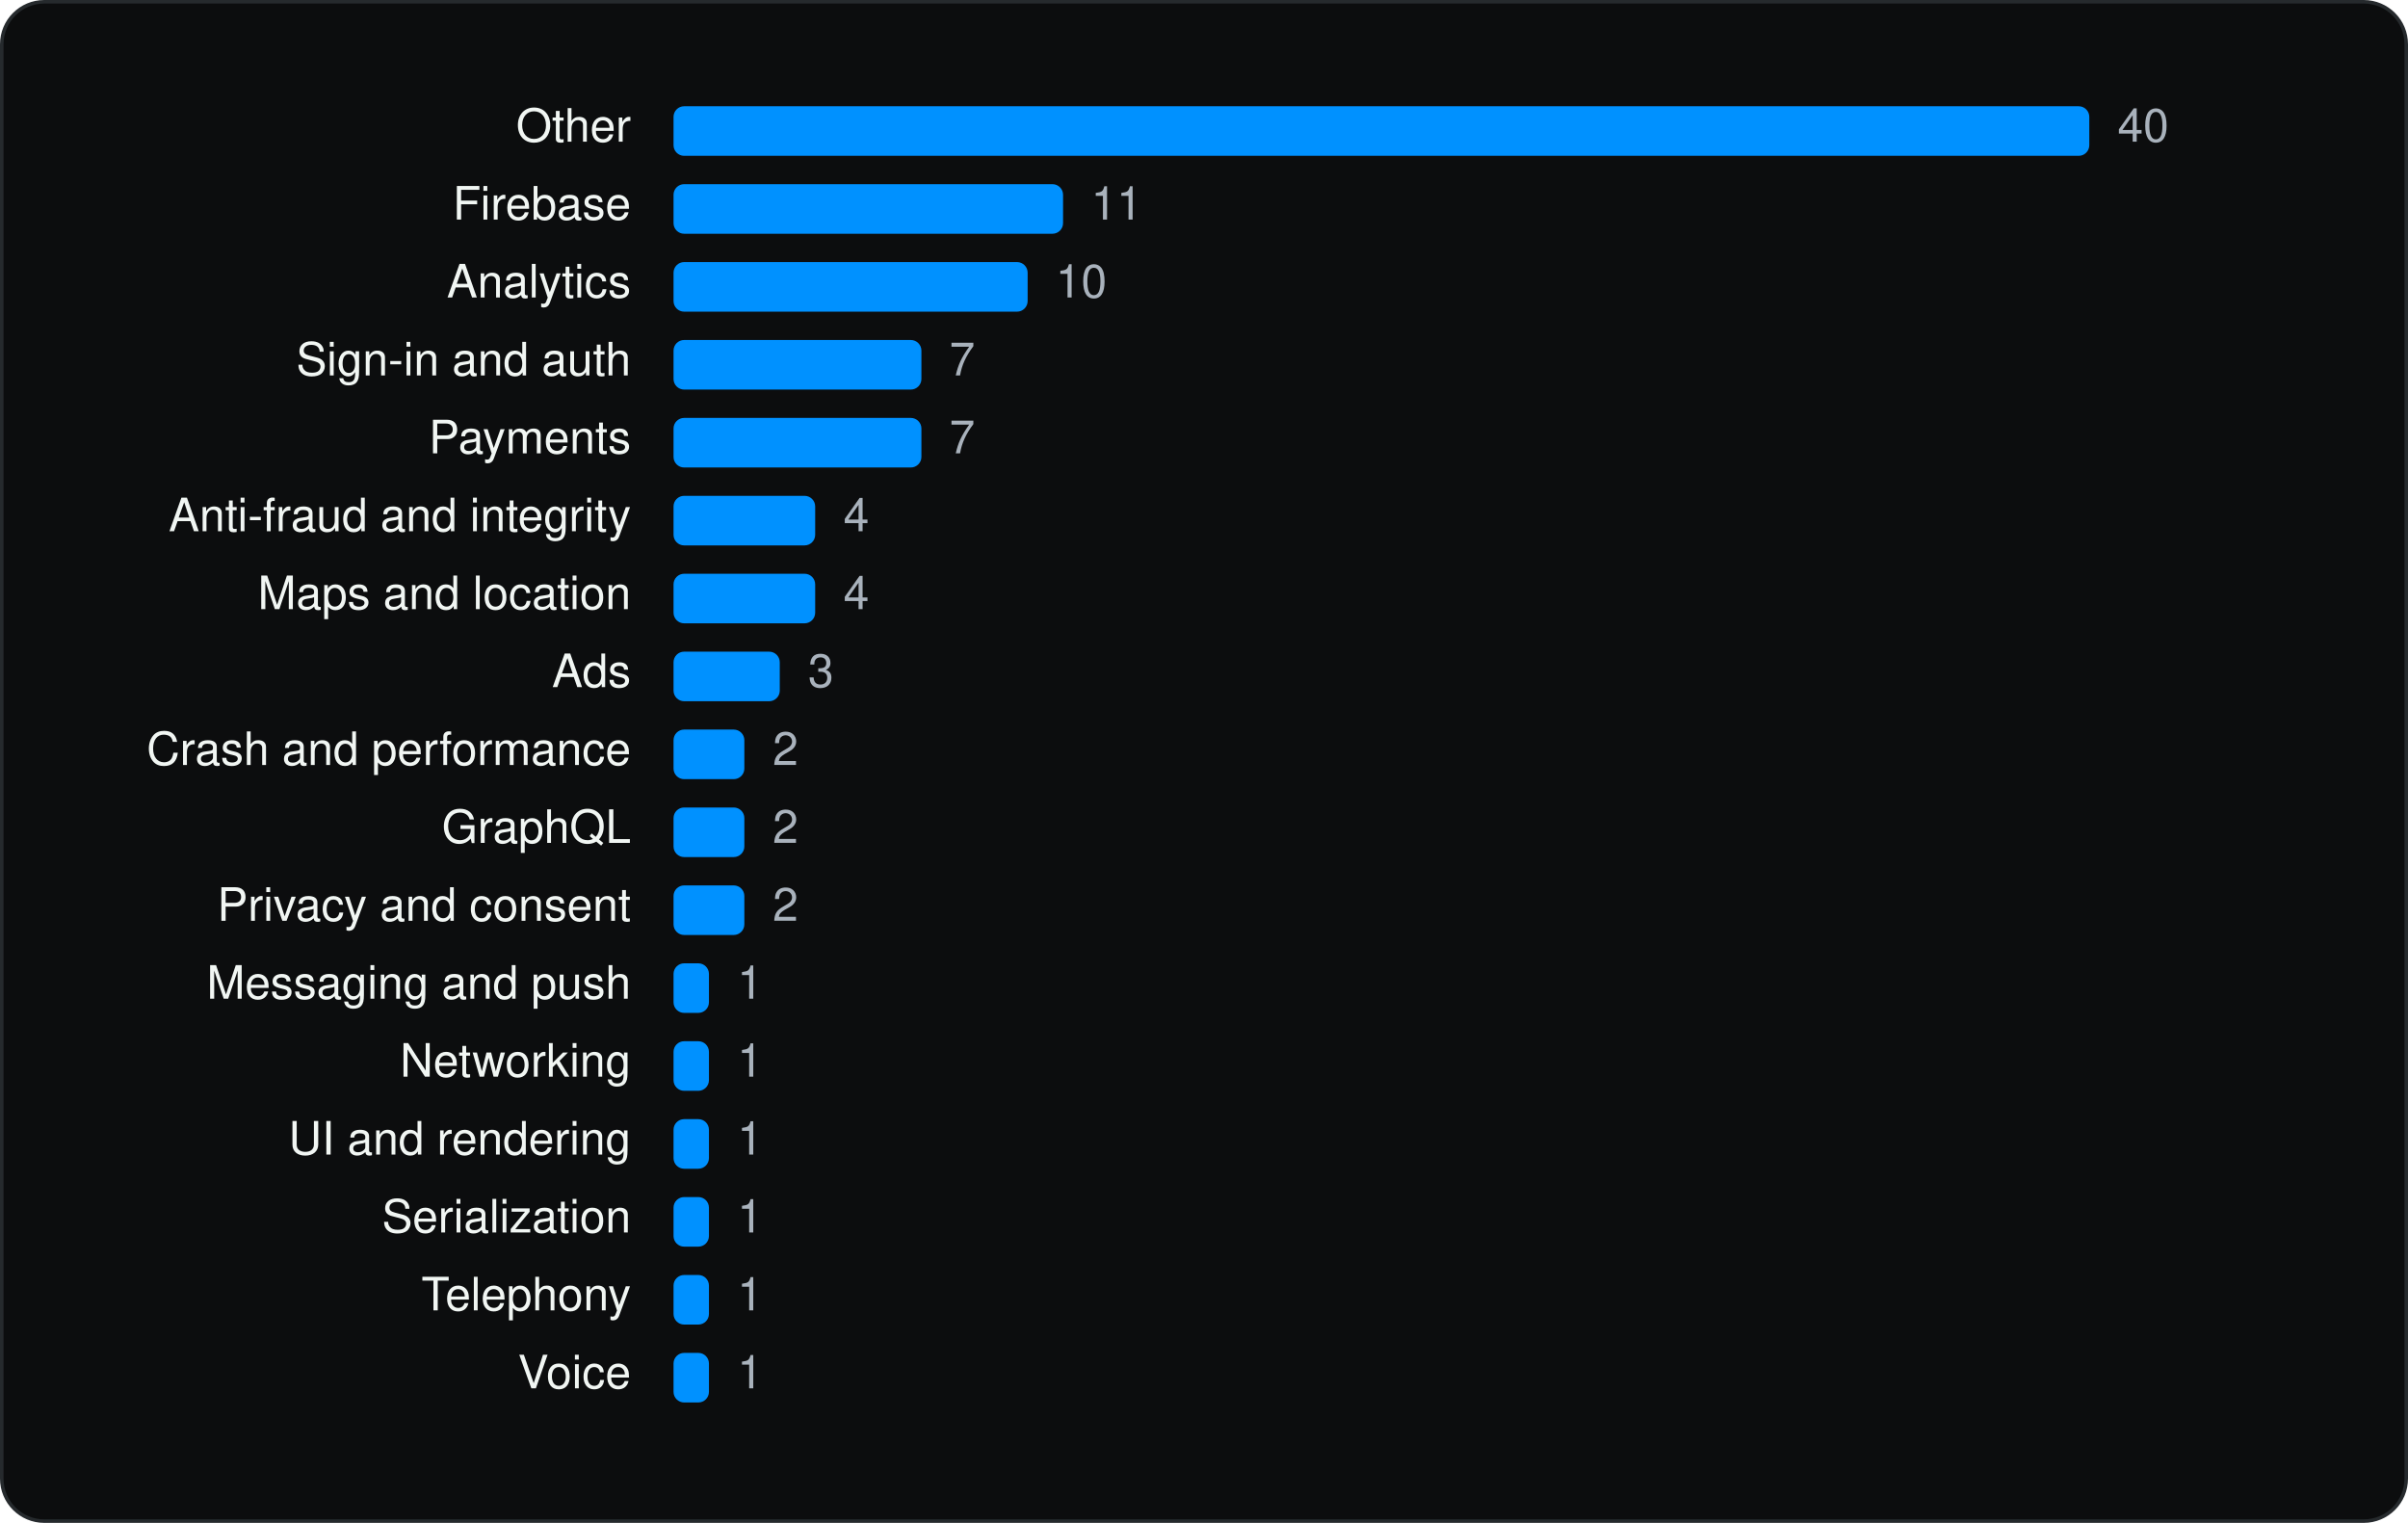
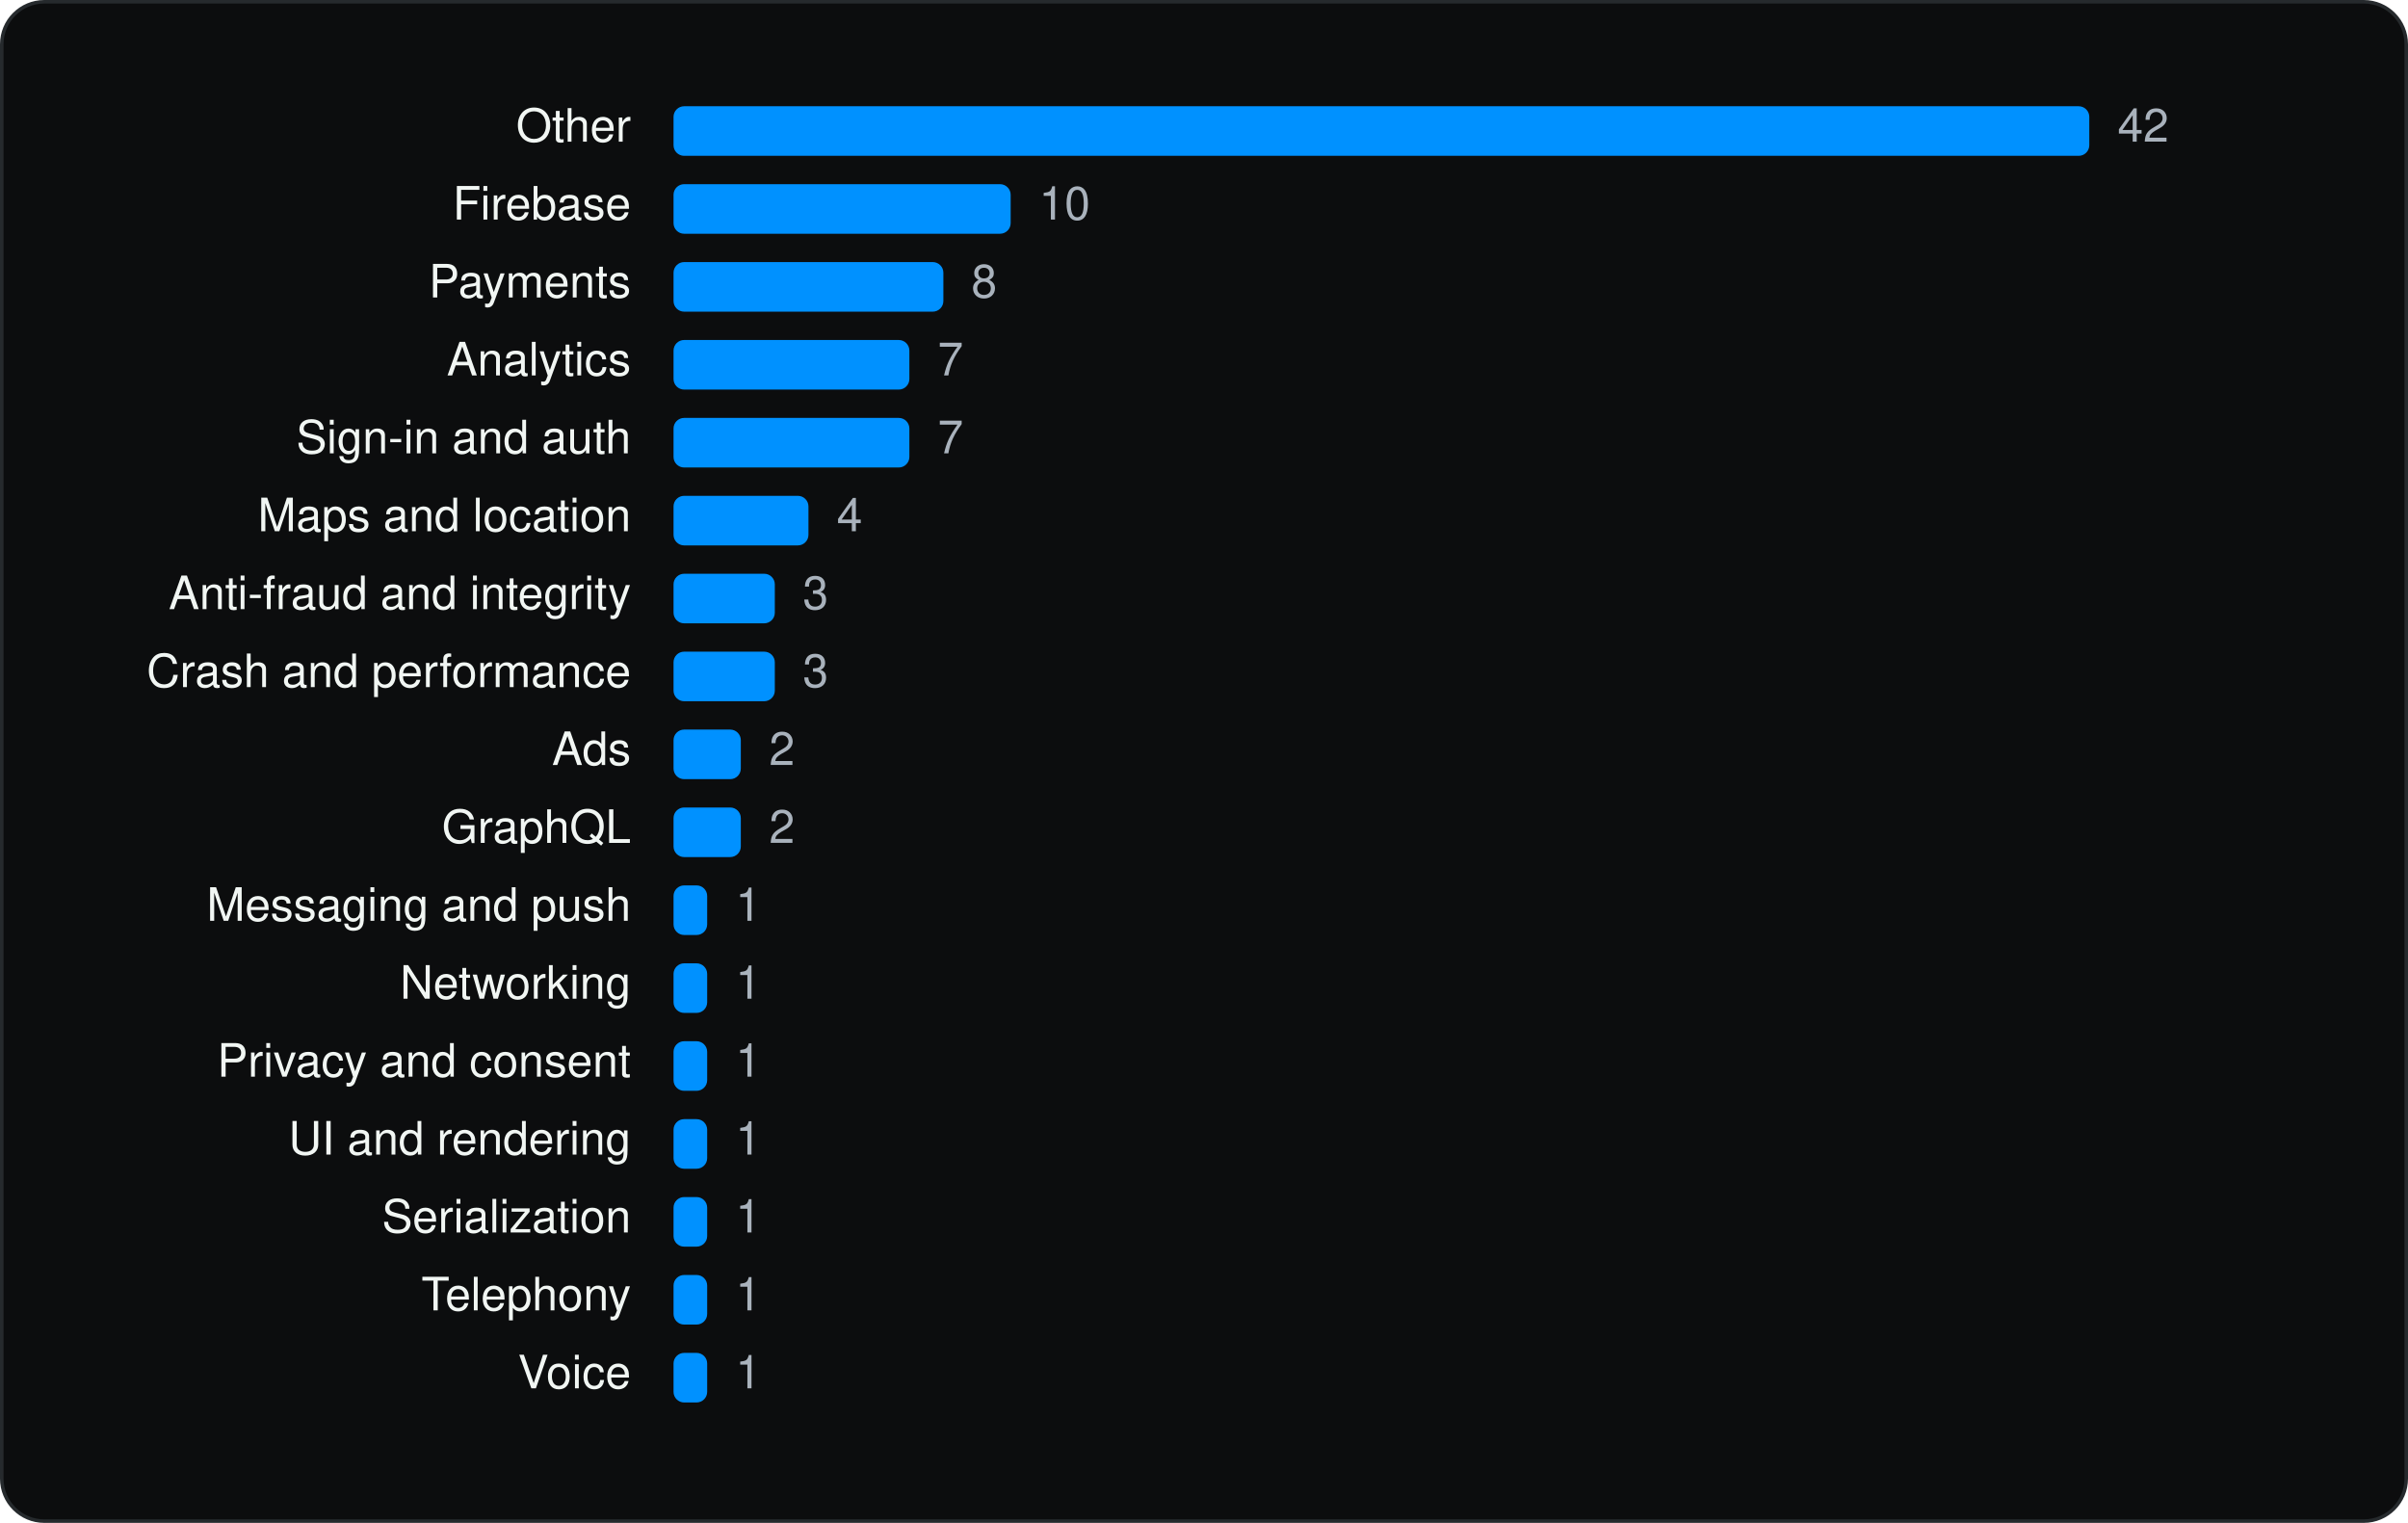
<svg xmlns="http://www.w3.org/2000/svg" viewBox="0 0 680 430" width="680" height="430" role="img" aria-label="Deliveroo: Food &amp; Shopping SDKs by category" font-family="Geist, -apple-system, BlinkMacSystemFont, 'Segoe UI', Helvetica, Arial, sans-serif">
  <rect x="0.5" y="0.5" width="679" height="429" rx="12" fill="#0C0D0E" stroke="#262A2D" />
  <g transform="translate(20 20)">
    <text x="158.18" y="20" font-size="13" text-anchor="end" fill="#F1F6F3">Other</text>
    <rect x="170.2" y="10" width="399.8" height="14" rx="3" fill="#0091FF" />
-     <text x="578.0" y="20" font-size="13" fill="#A9B2BC">40</text>
+     <text x="578.0" y="20" font-size="13" fill="#A9B2BC">42</text>
    <text x="158.18" y="42" font-size="13" text-anchor="end" fill="#F1F6F3">Firebase</text>
-     <rect x="170.2" y="32" width="110.0" height="14" rx="3" fill="#0091FF" />
-     <text x="288.1" y="42" font-size="13" fill="#A9B2BC">11</text>
-     <text x="158.18" y="64" font-size="13" text-anchor="end" fill="#F1F6F3">Analytics</text>
-     <rect x="170.2" y="54" width="100.0" height="14" rx="3" fill="#0091FF" />
-     <text x="278.1" y="64" font-size="13" fill="#A9B2BC">10</text>
-     <text x="158.18" y="86" font-size="13" text-anchor="end" fill="#F1F6F3">Sign-in and auth</text>
-     <rect x="170.2" y="76" width="70.0" height="14" rx="3" fill="#0091FF" />
-     <text x="248.1" y="86" font-size="13" fill="#A9B2BC">7</text>
-     <text x="158.18" y="108" font-size="13" text-anchor="end" fill="#F1F6F3">Payments</text>
-     <rect x="170.2" y="98" width="70.0" height="14" rx="3" fill="#0091FF" />
-     <text x="248.1" y="108" font-size="13" fill="#A9B2BC">7</text>
-     <text x="158.18" y="130" font-size="13" text-anchor="end" fill="#F1F6F3">Anti-fraud and integrity</text>
-     <rect x="170.2" y="120" width="40.0" height="14" rx="3" fill="#0091FF" />
-     <text x="218.2" y="130" font-size="13" fill="#A9B2BC">4</text>
-     <text x="158.18" y="152" font-size="13" text-anchor="end" fill="#F1F6F3">Maps and location</text>
-     <rect x="170.2" y="142" width="40.0" height="14" rx="3" fill="#0091FF" />
-     <text x="218.2" y="152" font-size="13" fill="#A9B2BC">4</text>
-     <text x="158.18" y="174" font-size="13" text-anchor="end" fill="#F1F6F3">Ads</text>
-     <rect x="170.2" y="164" width="30.0" height="14" rx="3" fill="#0091FF" />
-     <text x="208.2" y="174" font-size="13" fill="#A9B2BC">3</text>
-     <text x="158.18" y="196" font-size="13" text-anchor="end" fill="#F1F6F3">Crash and performance</text>
-     <rect x="170.2" y="186" width="20.0" height="14" rx="3" fill="#0091FF" />
-     <text x="198.2" y="196" font-size="13" fill="#A9B2BC">2</text>
+     <rect x="170.2" y="32" width="95.2" height="14" rx="3" fill="#0091FF" />
+     <text x="273.4" y="42" font-size="13" fill="#A9B2BC">10</text>
+     <text x="158.18" y="64" font-size="13" text-anchor="end" fill="#F1F6F3">Payments</text>
+     <rect x="170.2" y="54" width="76.2" height="14" rx="3" fill="#0091FF" />
+     <text x="254.3" y="64" font-size="13" fill="#A9B2BC">8</text>
+     <text x="158.18" y="86" font-size="13" text-anchor="end" fill="#F1F6F3">Analytics</text>
+     <rect x="170.2" y="76" width="66.6" height="14" rx="3" fill="#0091FF" />
+     <text x="244.8" y="86" font-size="13" fill="#A9B2BC">7</text>
+     <text x="158.18" y="108" font-size="13" text-anchor="end" fill="#F1F6F3">Sign-in and auth</text>
+     <rect x="170.2" y="98" width="66.6" height="14" rx="3" fill="#0091FF" />
+     <text x="244.8" y="108" font-size="13" fill="#A9B2BC">7</text>
+     <text x="158.18" y="130" font-size="13" text-anchor="end" fill="#F1F6F3">Maps and location</text>
+     <rect x="170.2" y="120" width="38.1" height="14" rx="3" fill="#0091FF" />
+     <text x="216.3" y="130" font-size="13" fill="#A9B2BC">4</text>
+     <text x="158.18" y="152" font-size="13" text-anchor="end" fill="#F1F6F3">Anti-fraud and integrity</text>
+     <rect x="170.2" y="142" width="28.6" height="14" rx="3" fill="#0091FF" />
+     <text x="206.7" y="152" font-size="13" fill="#A9B2BC">3</text>
+     <text x="158.18" y="174" font-size="13" text-anchor="end" fill="#F1F6F3">Crash and performance</text>
+     <rect x="170.2" y="164" width="28.6" height="14" rx="3" fill="#0091FF" />
+     <text x="206.7" y="174" font-size="13" fill="#A9B2BC">3</text>
+     <text x="158.18" y="196" font-size="13" text-anchor="end" fill="#F1F6F3">Ads</text>
+     <rect x="170.2" y="186" width="19.0" height="14" rx="3" fill="#0091FF" />
+     <text x="197.2" y="196" font-size="13" fill="#A9B2BC">2</text>
    <text x="158.18" y="218" font-size="13" text-anchor="end" fill="#F1F6F3">GraphQL</text>
-     <rect x="170.2" y="208" width="20.0" height="14" rx="3" fill="#0091FF" />
-     <text x="198.2" y="218" font-size="13" fill="#A9B2BC">2</text>
-     <text x="158.18" y="240" font-size="13" text-anchor="end" fill="#F1F6F3">Privacy and consent</text>
-     <rect x="170.2" y="230" width="20.0" height="14" rx="3" fill="#0091FF" />
-     <text x="198.2" y="240" font-size="13" fill="#A9B2BC">2</text>
-     <text x="158.18" y="262" font-size="13" text-anchor="end" fill="#F1F6F3">Messaging and push</text>
-     <rect x="170.2" y="252" width="10.0" height="14" rx="3" fill="#0091FF" />
-     <text x="188.2" y="262" font-size="13" fill="#A9B2BC">1</text>
-     <text x="158.18" y="284" font-size="13" text-anchor="end" fill="#F1F6F3">Networking</text>
-     <rect x="170.2" y="274" width="10.0" height="14" rx="3" fill="#0091FF" />
-     <text x="188.2" y="284" font-size="13" fill="#A9B2BC">1</text>
+     <rect x="170.2" y="208" width="19.0" height="14" rx="3" fill="#0091FF" />
+     <text x="197.2" y="218" font-size="13" fill="#A9B2BC">2</text>
+     <text x="158.18" y="240" font-size="13" text-anchor="end" fill="#F1F6F3">Messaging and push</text>
+     <rect x="170.2" y="230" width="9.5" height="14" rx="3" fill="#0091FF" />
+     <text x="187.7" y="240" font-size="13" fill="#A9B2BC">1</text>
+     <text x="158.18" y="262" font-size="13" text-anchor="end" fill="#F1F6F3">Networking</text>
+     <rect x="170.2" y="252" width="9.5" height="14" rx="3" fill="#0091FF" />
+     <text x="187.7" y="262" font-size="13" fill="#A9B2BC">1</text>
+     <text x="158.18" y="284" font-size="13" text-anchor="end" fill="#F1F6F3">Privacy and consent</text>
+     <rect x="170.2" y="274" width="9.5" height="14" rx="3" fill="#0091FF" />
+     <text x="187.7" y="284" font-size="13" fill="#A9B2BC">1</text>
    <text x="158.18" y="306" font-size="13" text-anchor="end" fill="#F1F6F3">UI and rendering</text>
-     <rect x="170.2" y="296" width="10.0" height="14" rx="3" fill="#0091FF" />
-     <text x="188.2" y="306" font-size="13" fill="#A9B2BC">1</text>
+     <rect x="170.2" y="296" width="9.5" height="14" rx="3" fill="#0091FF" />
+     <text x="187.7" y="306" font-size="13" fill="#A9B2BC">1</text>
    <text x="158.18" y="328" font-size="13" text-anchor="end" fill="#F1F6F3">Serialization</text>
-     <rect x="170.2" y="318" width="10.0" height="14" rx="3" fill="#0091FF" />
-     <text x="188.2" y="328" font-size="13" fill="#A9B2BC">1</text>
+     <rect x="170.2" y="318" width="9.5" height="14" rx="3" fill="#0091FF" />
+     <text x="187.7" y="328" font-size="13" fill="#A9B2BC">1</text>
    <text x="158.18" y="350" font-size="13" text-anchor="end" fill="#F1F6F3">Telephony</text>
-     <rect x="170.2" y="340" width="10.0" height="14" rx="3" fill="#0091FF" />
-     <text x="188.2" y="350" font-size="13" fill="#A9B2BC">1</text>
+     <rect x="170.2" y="340" width="9.5" height="14" rx="3" fill="#0091FF" />
+     <text x="187.7" y="350" font-size="13" fill="#A9B2BC">1</text>
    <text x="158.18" y="372" font-size="13" text-anchor="end" fill="#F1F6F3">Voice</text>
-     <rect x="170.2" y="362" width="10.0" height="14" rx="3" fill="#0091FF" />
-     <text x="188.2" y="372" font-size="13" fill="#A9B2BC">1</text>
+     <rect x="170.2" y="362" width="9.5" height="14" rx="3" fill="#0091FF" />
+     <text x="187.7" y="372" font-size="13" fill="#A9B2BC">1</text>
  </g>
</svg>
